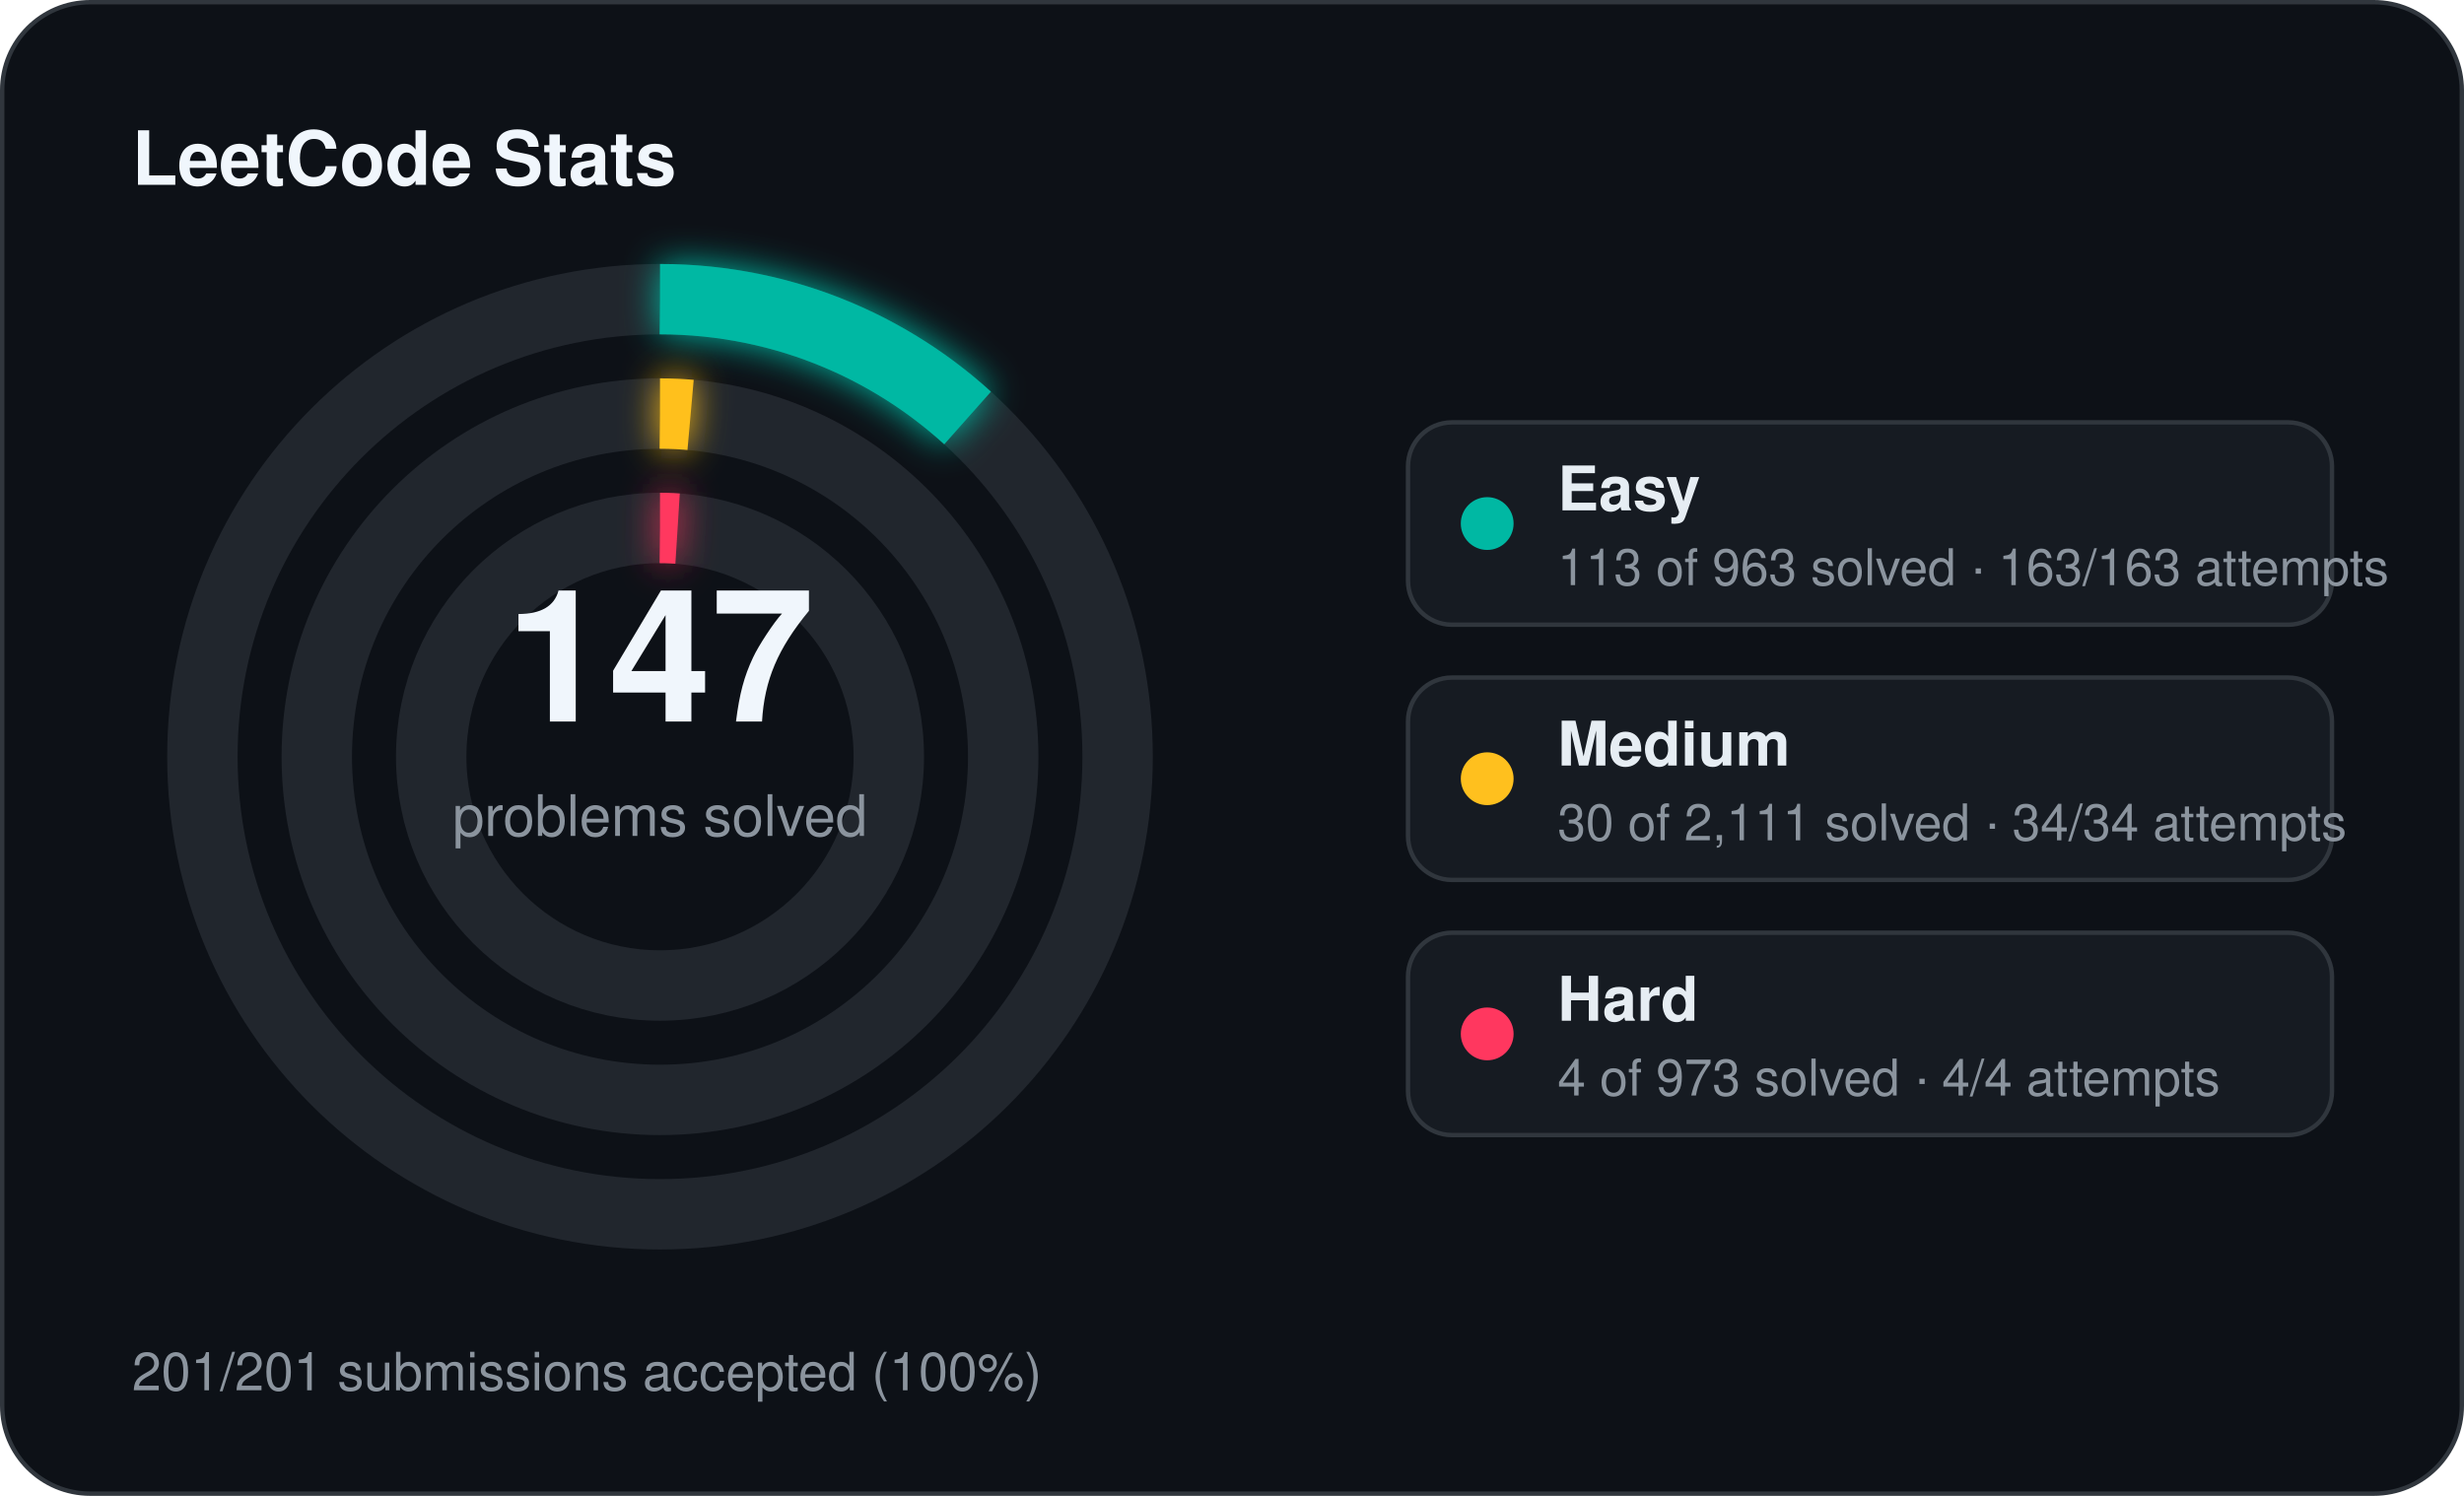
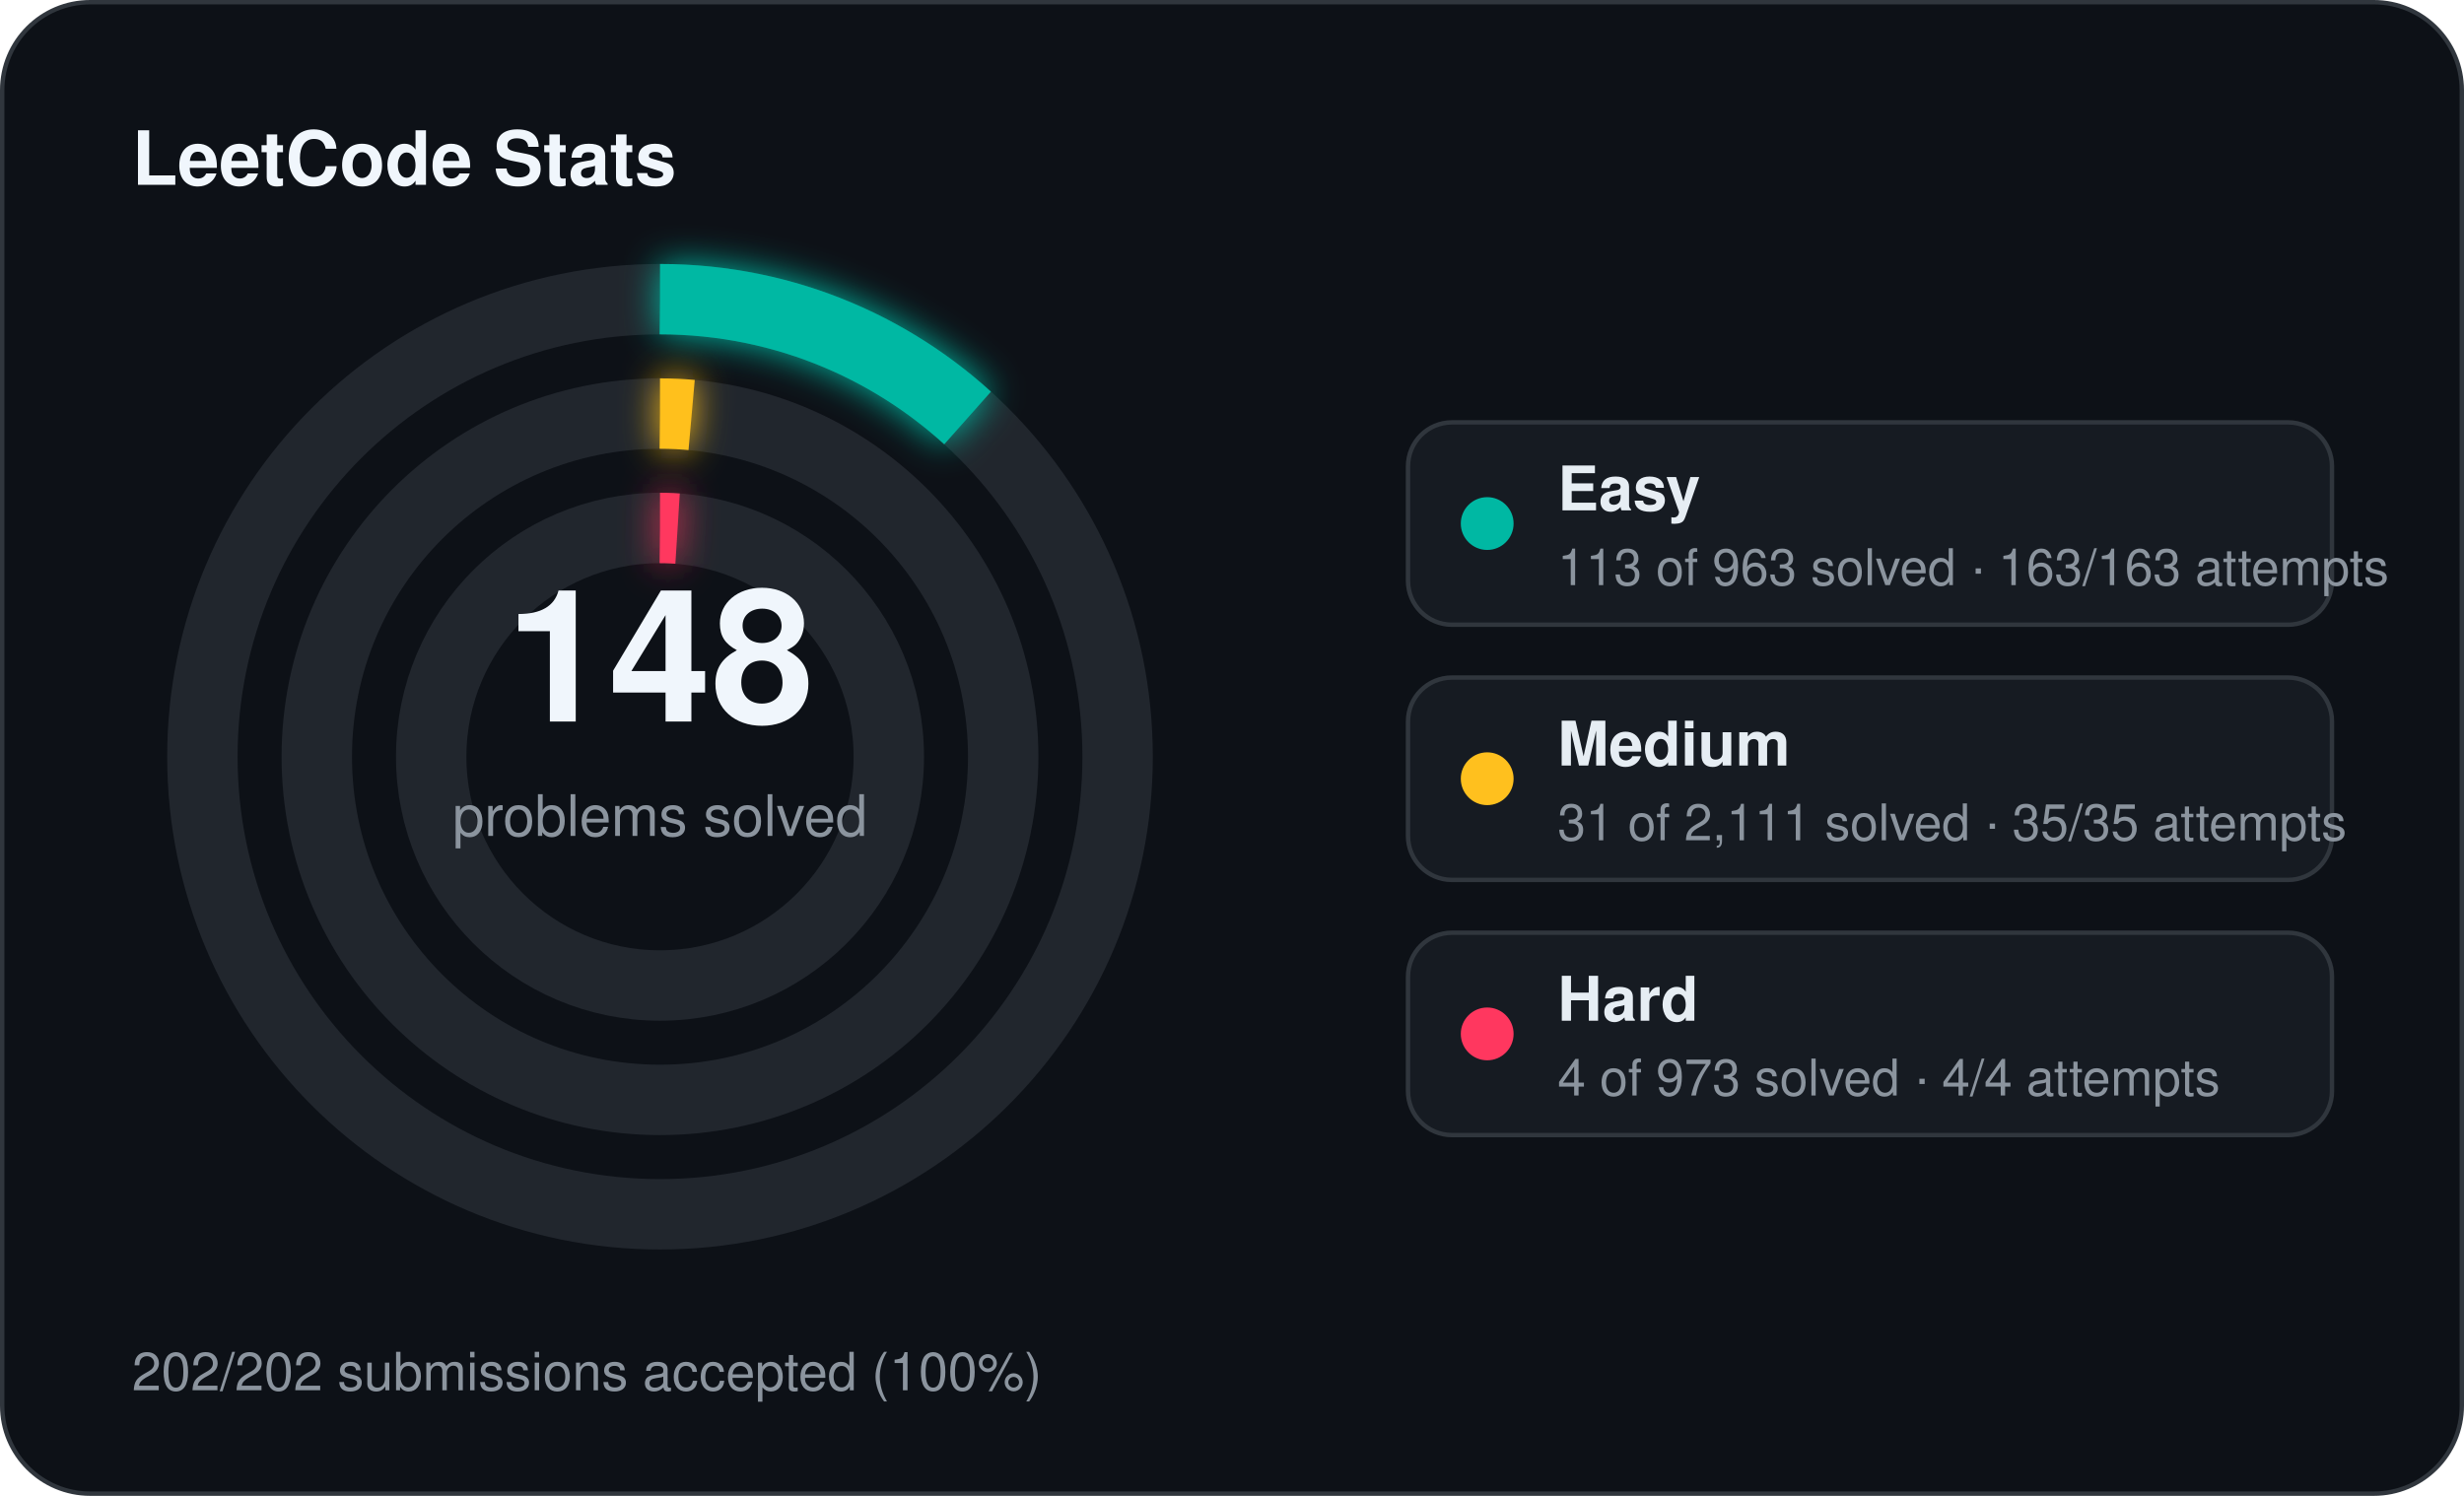
<svg xmlns="http://www.w3.org/2000/svg" width="560" height="340" viewBox="0 0 560 340">
  <defs>
    <filter id="stats-glow" x="-60%" y="-60%" width="220%" height="220%">
      <feGaussianBlur stdDeviation="4" result="blur" />
      <feMerge>
        <feMergeNode in="blur" />
        <feMergeNode in="SourceGraphic" />
      </feMerge>
    </filter>
  </defs>
  <rect x="0.5" y="0.5" width="559" height="339" rx="20" fill="#0d1117" stroke="#30363d" stroke-width="1" />
  <text x="30" y="42" fill="#f0f6fc" font-family="Segoe UI, Helvetica, Arial, sans-serif" font-size="17" font-weight="700">LeetCode Stats</text>
  <circle cx="150" cy="172" r="104" fill="none" stroke="#21262d" stroke-width="16" />
  <circle cx="150" cy="172" r="104" fill="none" stroke="#00b8a3" stroke-width="16" stroke-linecap="butt" stroke-dasharray="76.68 653.45" transform="rotate(-90 150 172)" filter="url(#stats-glow)" />
  <circle cx="150" cy="172" r="78" fill="none" stroke="#21262d" stroke-width="16" />
-   <circle cx="150" cy="172" r="78" fill="none" stroke="#ffc01e" stroke-width="16" stroke-linecap="butt" stroke-dasharray="6.96 490.09" transform="rotate(-90 150 172)" filter="url(#stats-glow)" />
+   <circle cx="150" cy="172" r="78" fill="none" stroke="#ffc01e" stroke-width="16" stroke-linecap="butt" stroke-dasharray="7.20 490.09" transform="rotate(-90 150 172)" filter="url(#stats-glow)" />
  <circle cx="150" cy="172" r="52" fill="none" stroke="#21262d" stroke-width="16" />
  <circle cx="150" cy="172" r="52" fill="none" stroke="#ff375f" stroke-width="16" stroke-linecap="butt" stroke-dasharray="4.00 326.73" transform="rotate(-90 150 172)" filter="url(#stats-glow)" />
-   <text x="150" y="164" text-anchor="middle" fill="#f0f6fc" font-family="Segoe UI, Helvetica, Arial, sans-serif" font-size="42" font-weight="700">147</text>
+   <text x="150" y="164" text-anchor="middle" fill="#f0f6fc" font-family="Segoe UI, Helvetica, Arial, sans-serif" font-size="42" font-weight="700">148</text>
  <text x="150" y="190" text-anchor="middle" fill="#8b949e" font-family="Segoe UI, Helvetica, Arial, sans-serif" font-size="13">problems solved</text>
  <rect x="320" y="96" width="210" height="46" rx="10" fill="#161b22" stroke="#30363d" stroke-width="1" />
  <circle cx="338" cy="119" r="6" fill="#00b8a3" />
  <text x="354" y="116" fill="#e6edf3" font-family="Segoe UI, Helvetica, Arial, sans-serif" font-size="14" font-weight="600">Easy</text>
  <text x="354" y="133" fill="#8b949e" font-family="Segoe UI, Helvetica, Arial, sans-serif" font-size="11.5">113 of 963 solved · 163/163 attempts</text>
  <rect x="320" y="154" width="210" height="46" rx="10" fill="#161b22" stroke="#30363d" stroke-width="1" />
  <circle cx="338" cy="177" r="6" fill="#ffc01e" />
  <text x="354" y="174" fill="#e6edf3" font-family="Segoe UI, Helvetica, Arial, sans-serif" font-size="14" font-weight="600">Medium</text>
-   <text x="354" y="191" fill="#8b949e" font-family="Segoe UI, Helvetica, Arial, sans-serif" font-size="11.5">30 of 2,111 solved · 34/34 attempts</text>
+   <text x="354" y="191" fill="#8b949e" font-family="Segoe UI, Helvetica, Arial, sans-serif" font-size="11.5">31 of 2,111 solved · 35/35 attempts</text>
  <rect x="320" y="212" width="210" height="46" rx="10" fill="#161b22" stroke="#30363d" stroke-width="1" />
  <circle cx="338" cy="235" r="6" fill="#ff375f" />
  <text x="354" y="232" fill="#e6edf3" font-family="Segoe UI, Helvetica, Arial, sans-serif" font-size="14" font-weight="600">Hard</text>
  <text x="354" y="249" fill="#8b949e" font-family="Segoe UI, Helvetica, Arial, sans-serif" font-size="11.5">4 of 973 solved · 4/4 attempts</text>
-   <text x="30" y="316" fill="#8b949e" font-family="Segoe UI, Helvetica, Arial, sans-serif" font-size="12">201/201 submissions accepted (100%)</text>
+   <text x="30" y="316" fill="#8b949e" font-family="Segoe UI, Helvetica, Arial, sans-serif" font-size="12">202/202 submissions accepted (100%)</text>
</svg>
